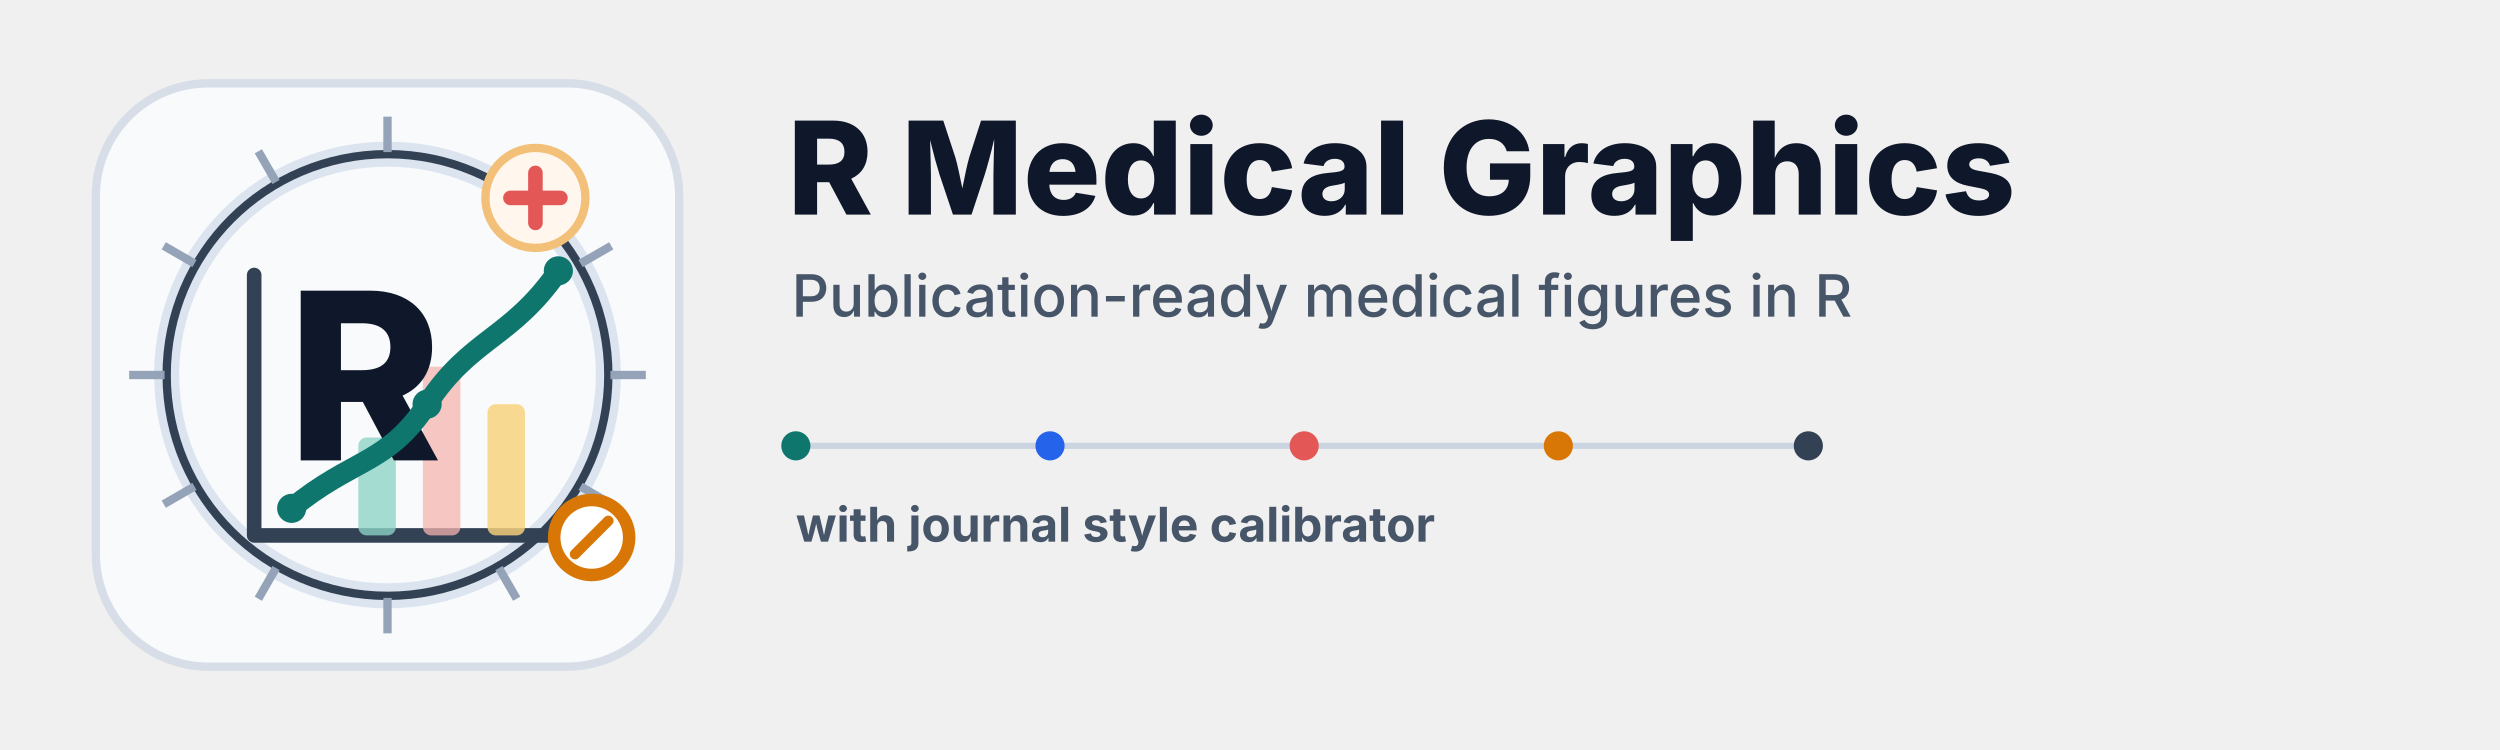
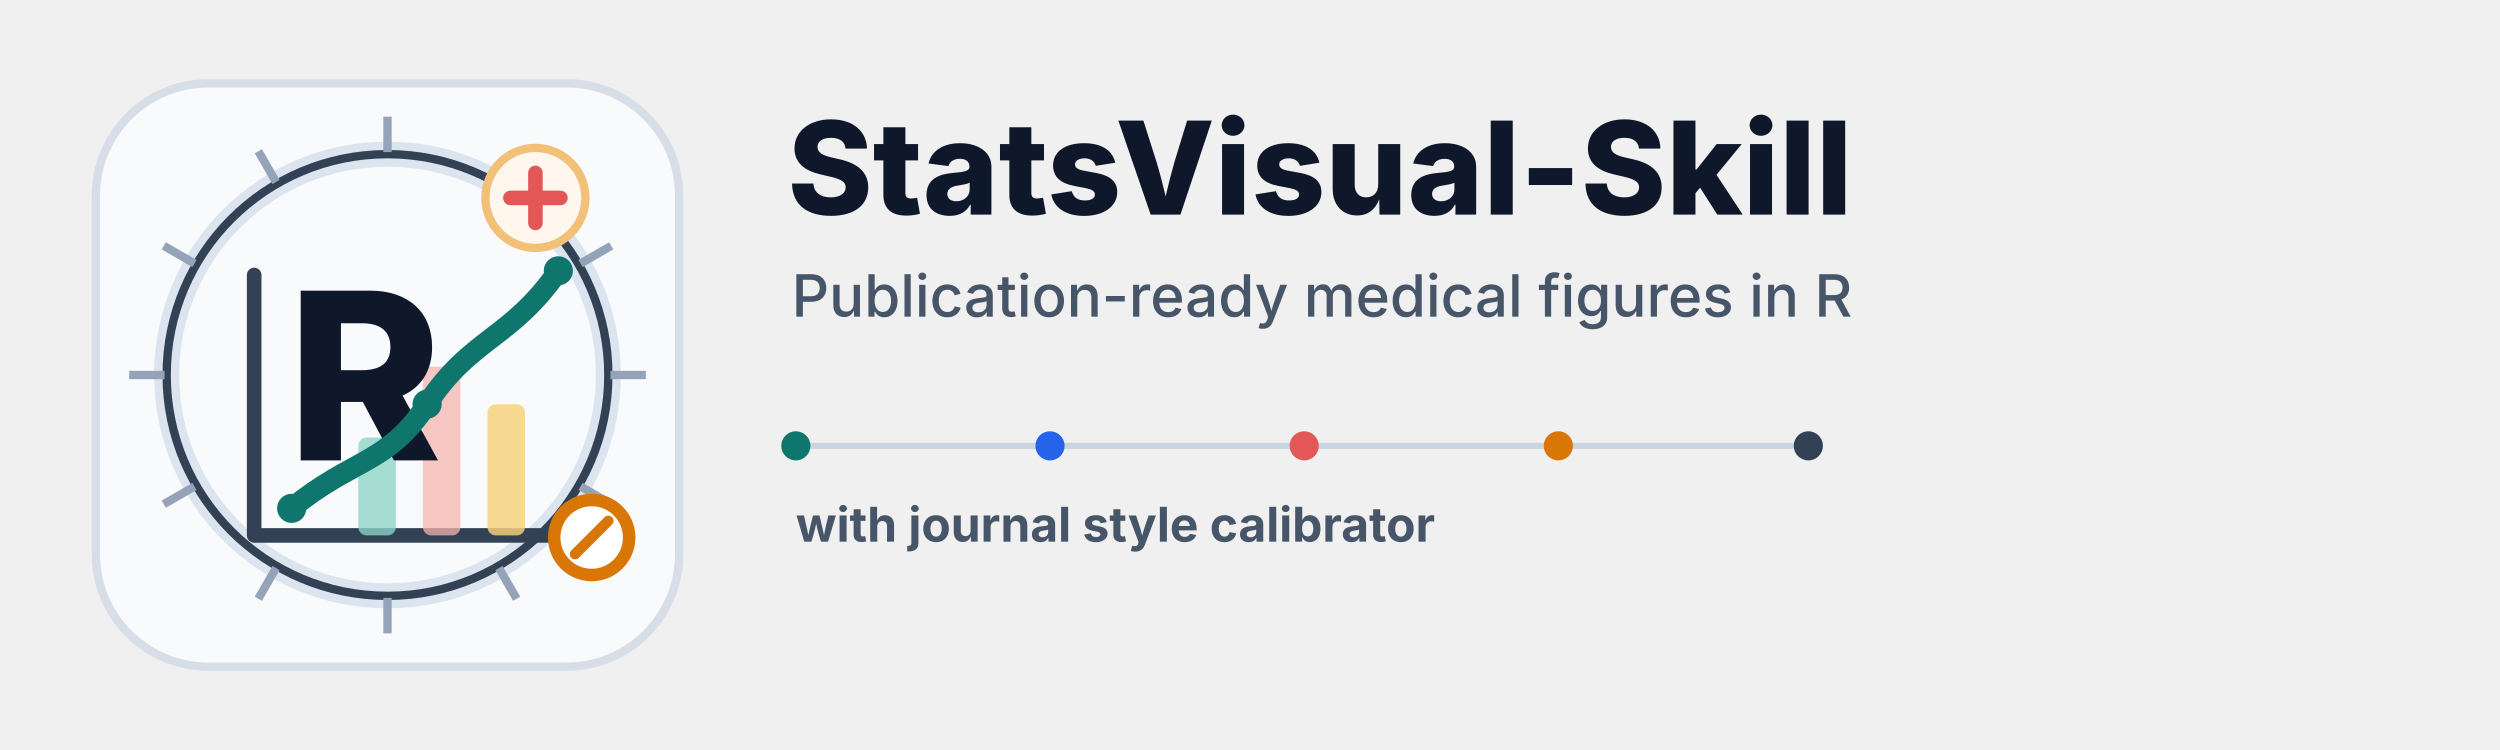
<svg xmlns="http://www.w3.org/2000/svg" viewBox="0 0 1200 360" role="img" aria-labelledby="title desc">
  <defs>
    <style>
      .ink { fill: #0f172a; }
      .muted { fill: #475569; }
      .line { fill: none; stroke-linecap: round; stroke-linejoin: round; }
      .axis { stroke: #334155; stroke-width: 7; }
      .teal { stroke: #0f766e; }
      .coral { stroke: #e45757; }
      .gold { stroke: #d97706; }
      .tick { stroke: #94a3b8; stroke-width: 4; }
      .wordmark { font-family: Inter, Segoe UI, Arial, Helvetica, sans-serif; }
    </style>
  </defs>
  <g id="mark" transform="translate(46 40)">
    <rect x="0" y="0" width="280" height="280" rx="54" fill="#f8fafc" stroke="#d7dee8" stroke-width="4" />
    <circle cx="140" cy="140" r="106" fill="none" stroke="#dbe4ef" stroke-width="12" />
    <circle cx="140" cy="140" r="106" fill="none" stroke="#334155" stroke-width="4" />
    <g transform="translate(140 140)">
      <line class="tick" x1="0" y1="-124" x2="0" y2="-107" />
      <line class="tick" x1="62" y1="-107.39" x2="53.5" y2="-92.66" />
      <line class="tick" x1="107.39" y1="-62" x2="92.66" y2="-53.5" />
      <line class="tick" x1="124" y1="0" x2="107" y2="0" />
      <line class="tick" x1="107.39" y1="62" x2="92.66" y2="53.5" />
      <line class="tick" x1="62" y1="107.39" x2="53.5" y2="92.66" />
      <line class="tick" x1="0" y1="124" x2="0" y2="107" />
      <line class="tick" x1="-62" y1="107.39" x2="-53.5" y2="92.66" />
      <line class="tick" x1="-107.39" y1="62" x2="-92.66" y2="53.5" />
      <line class="tick" x1="-124" y1="0" x2="-107" y2="0" />
      <line class="tick" x1="-107.39" y1="-62" x2="-92.66" y2="-53.5" />
      <line class="tick" x1="-62" y1="-107.39" x2="-53.5" y2="-92.66" />
    </g>
    <path class="line axis" d="M76 217V92M76 217h148" />
    <rect x="126" y="170" width="18" height="47" rx="4" fill="#8dd3c7" opacity=".78" />
    <rect x="157" y="136" width="18" height="81" rx="4" fill="#f6b4ae" opacity=".74" />
    <rect x="188" y="154" width="18" height="63" rx="4" fill="#f8d27a" opacity=".82" />
    <text class="wordmark ink" x="92" y="181" font-size="112" font-weight="800" letter-spacing="0">R</text>
    <path class="line teal" d="M94 204C123 180 140 183 159 154C180 122 199 123 222 90" stroke-width="10" />
    <circle cx="94" cy="204" r="7" fill="#0f766e" />
    <circle cx="159" cy="154" r="7" fill="#0f766e" />
    <circle cx="222" cy="90" r="7" fill="#0f766e" />
    <g transform="translate(211 55)">
      <circle cx="0" cy="0" r="24" fill="#fff7ed" stroke="#f2c078" stroke-width="4" />
      <path class="line coral" d="M-12 0h24M0-12v24" stroke-width="7" />
    </g>
    <g transform="translate(238 218)">
      <circle cx="0" cy="0" r="18" fill="#fff" stroke="#d97706" stroke-width="6" />
      <path class="line gold" d="M-8 8L8-8" stroke-width="5" />
    </g>
  </g>
  <g class="wordmark" transform="translate(378 103)">
-     <text class="ink" x="0" y="0" font-size="62" font-weight="800" letter-spacing="0">R Medical Graphics</text>
+     <text class="ink" x="0" y="0" font-size="62" font-weight="800" letter-spacing="0">StatsVisual-Skill</text>
    <text class="muted" x="2" y="49" font-size="28" font-weight="500" letter-spacing="0">Publication-ready medical figures in R</text>
    <g transform="translate(4 111)">
      <path class="line" d="M0 0h486" stroke="#cbd5e1" stroke-width="3" />
      <circle cx="0" cy="0" r="7" fill="#0f766e" />
      <circle cx="122" cy="0" r="7" fill="#2563eb" />
      <circle cx="244" cy="0" r="7" fill="#e45757" />
      <circle cx="366" cy="0" r="7" fill="#d97706" />
      <circle cx="486" cy="0" r="7" fill="#334155" />
      <text class="muted" x="0" y="46" font-size="23" font-weight="650" letter-spacing="0">with journal style calibrator</text>
    </g>
  </g>
</svg>
